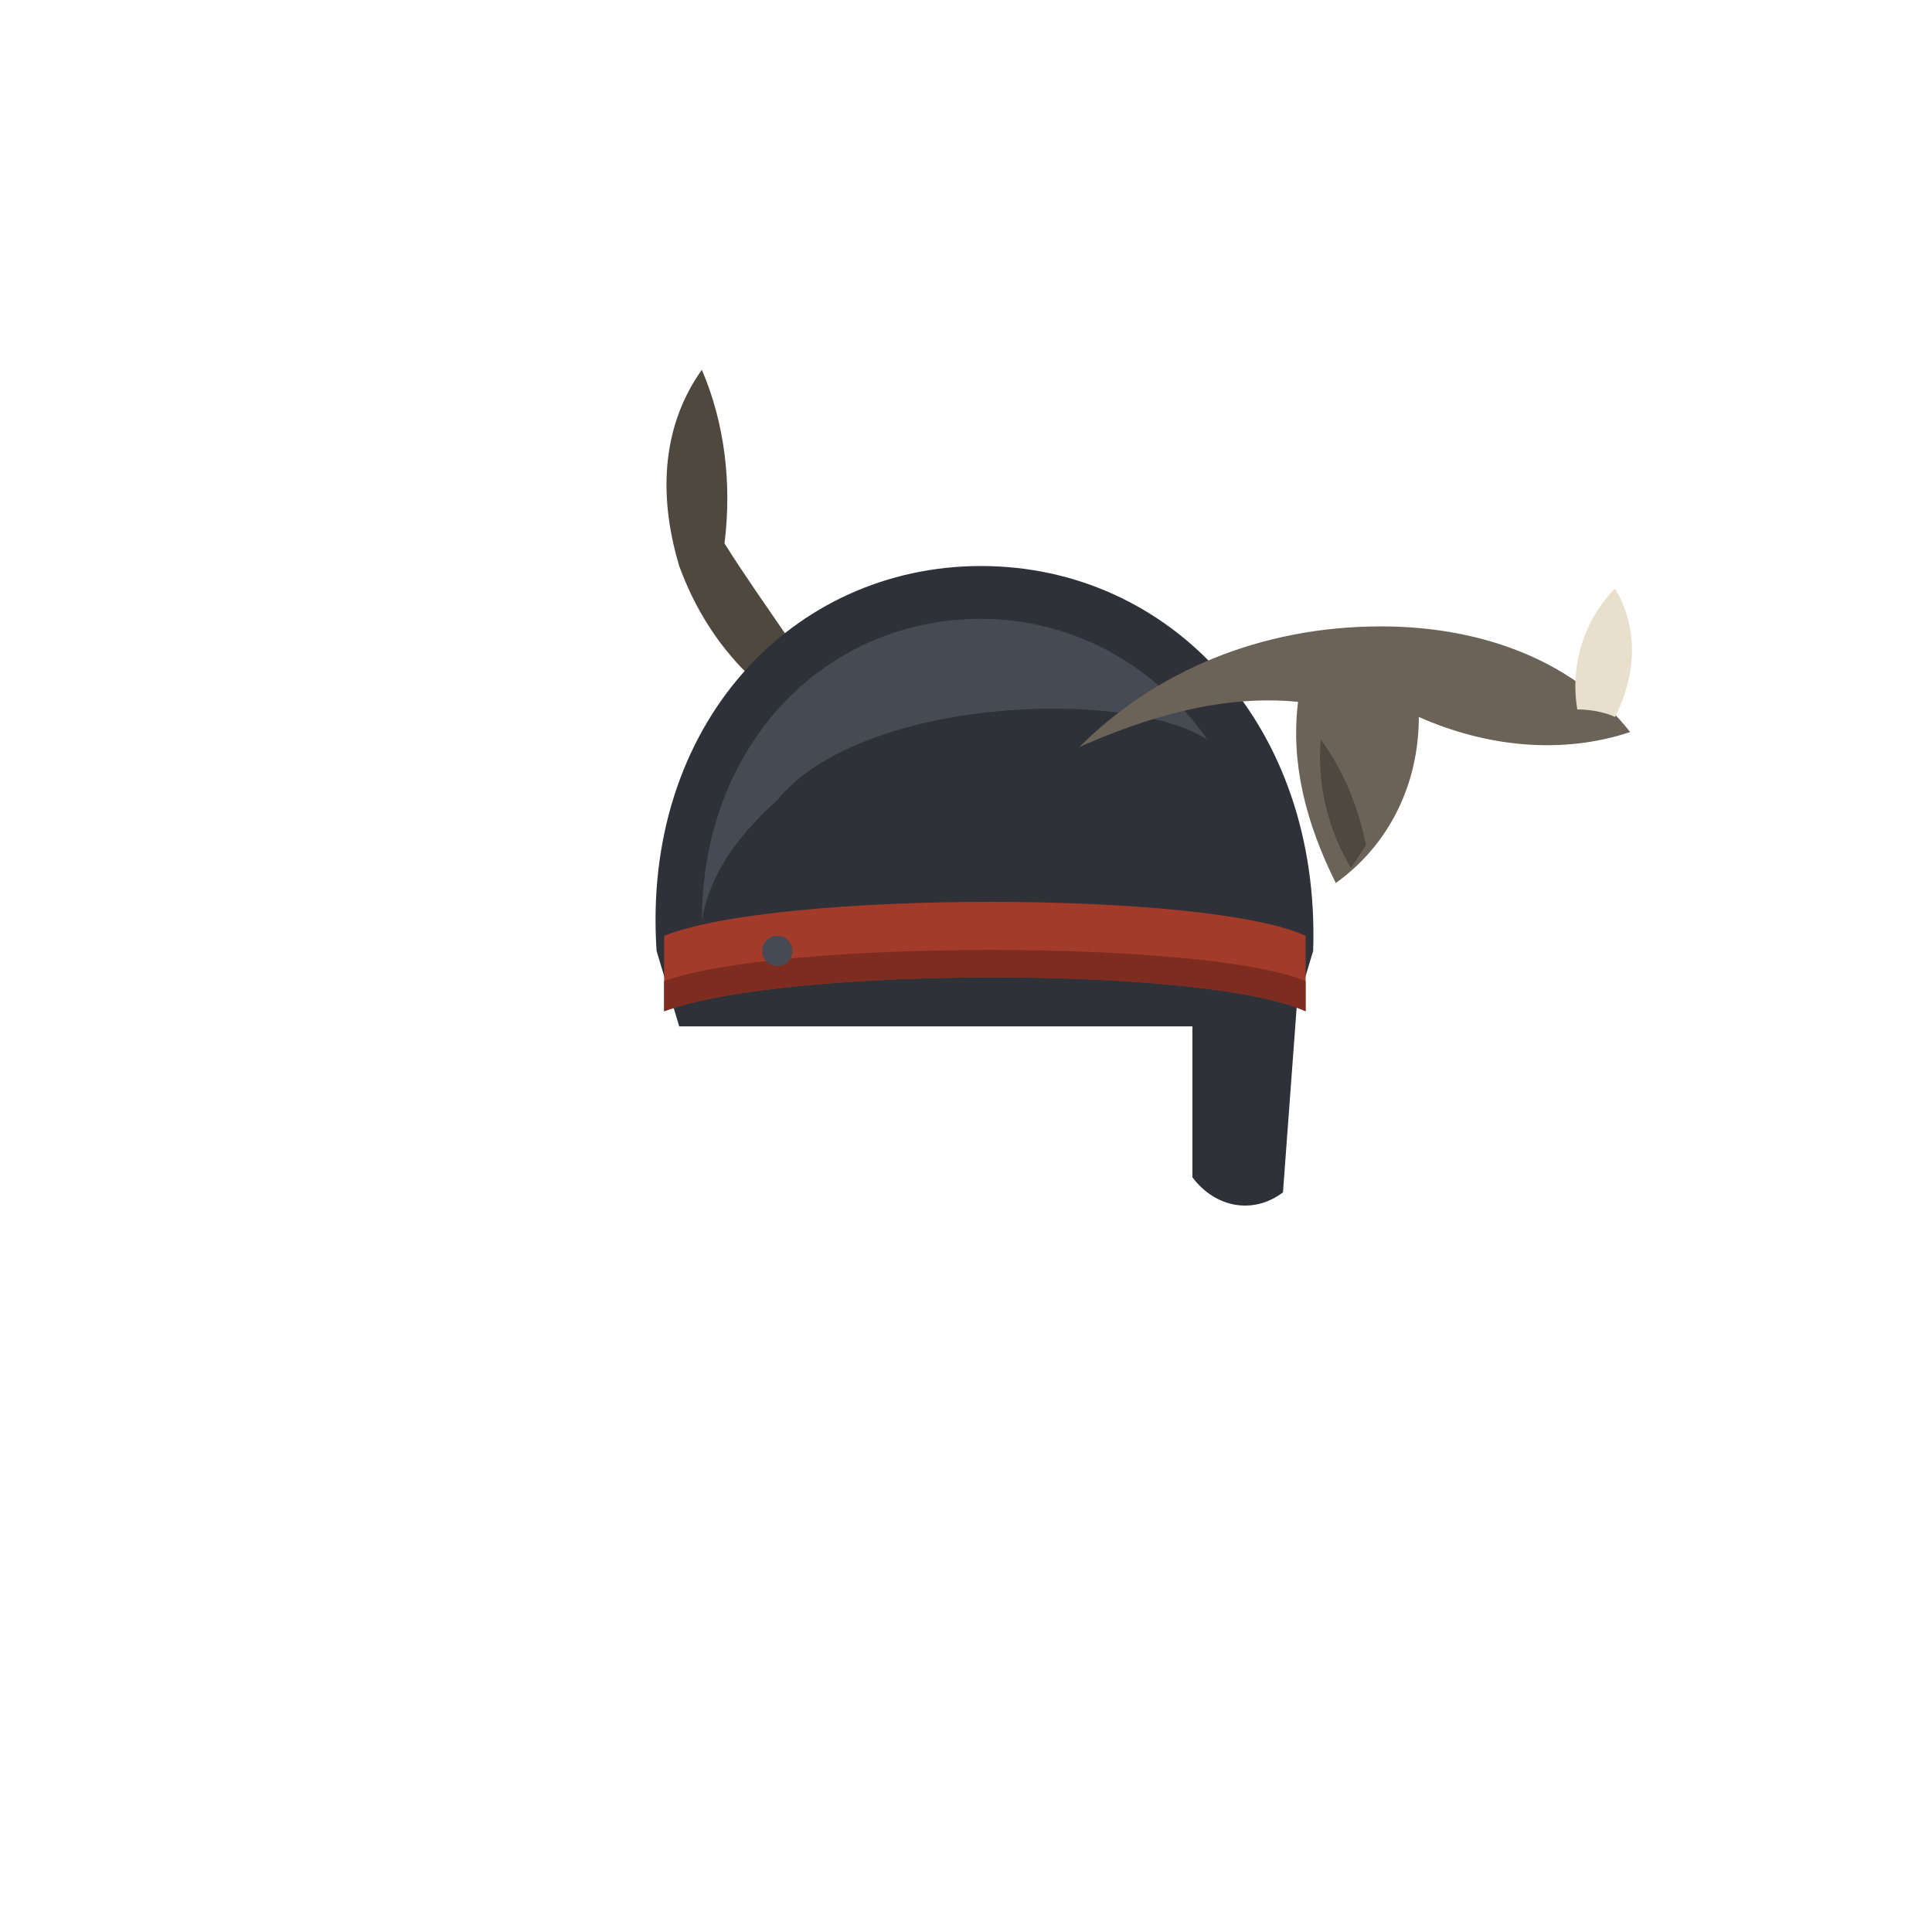
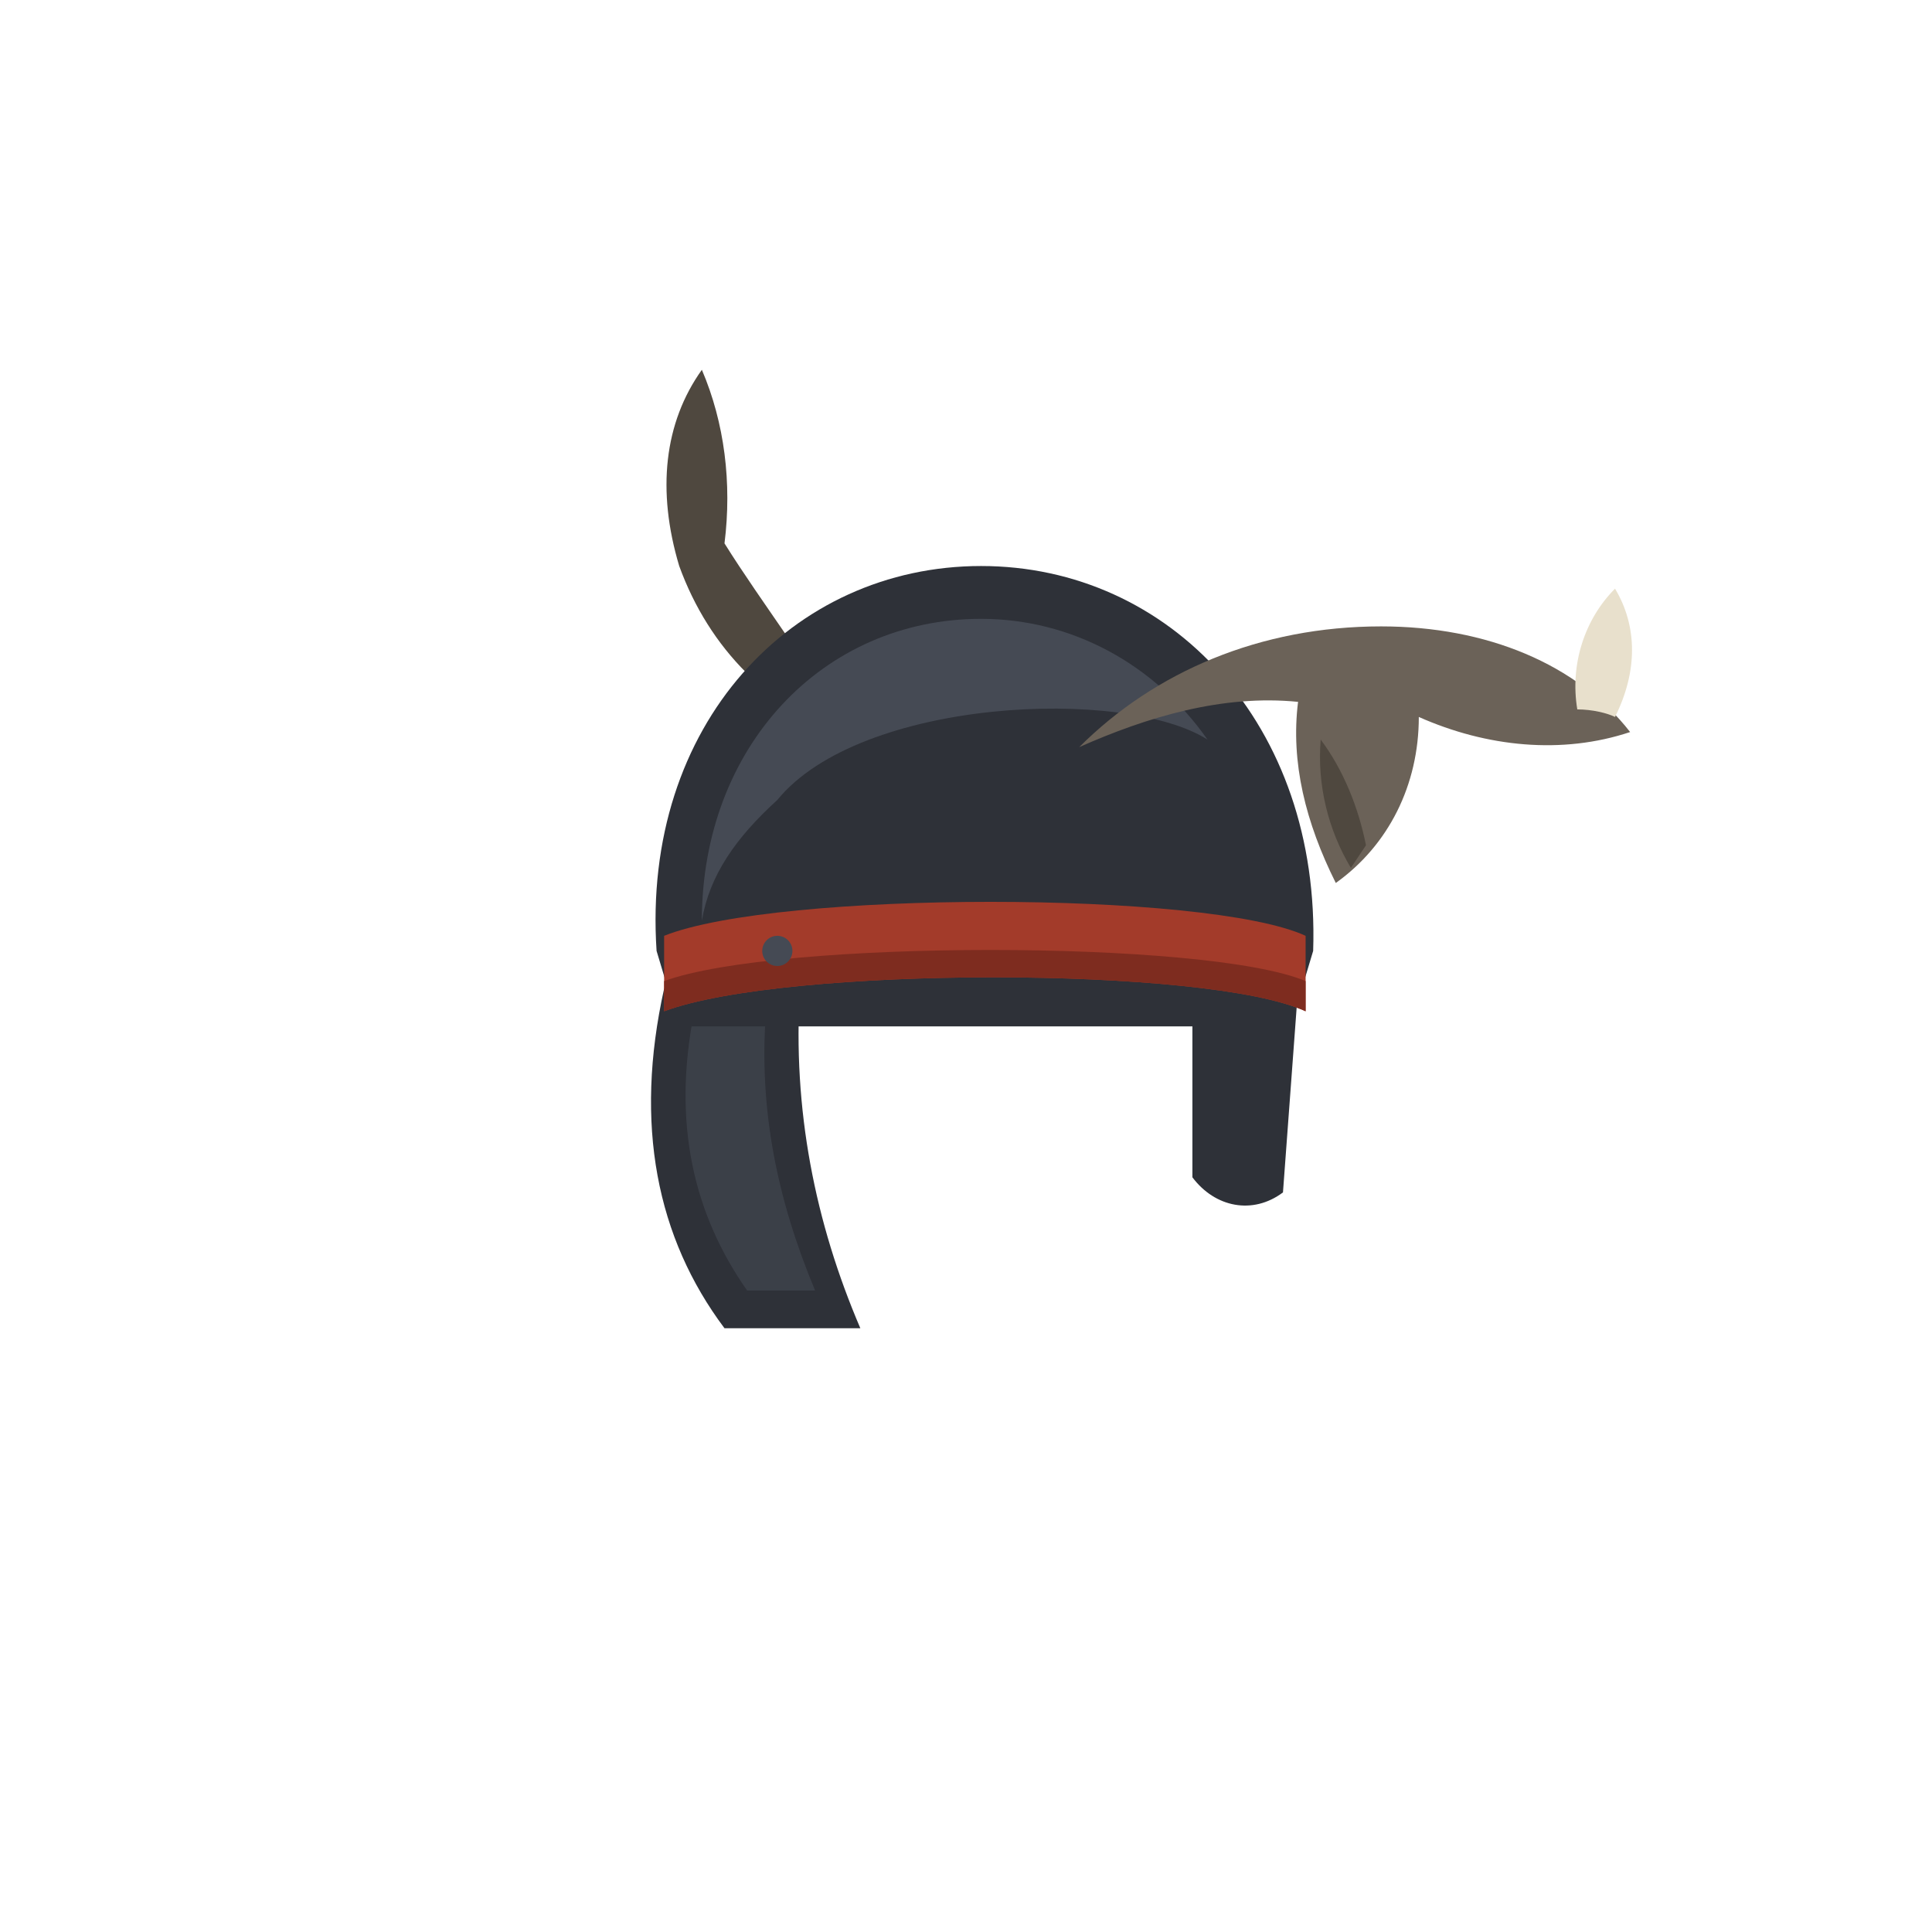
<svg xmlns="http://www.w3.org/2000/svg" viewBox="0 0 512 512" width="512" height="512">
  <path d="M226 196 C204 188 188 172 180 150 C174 130 176 112 186 98 C192 112 194 128 192 144 C202 160 216 178 226 196 Z" fill="#4F483F" />
+   <path d="M176 262 C168 298 174 328 192 352 L228 352 C216 324 210 294 212 262 Z" fill="#2E3138" />
+   <path d="M184 268 C178 298 184 322 198 342 L216 342 C206 318 201 294 203 268 Z" fill="#454A54" opacity="0.6" />
  <path d="M174 252 C170 192 210 150 260 150 C310 150 350 192 348 252 L342 272 L180 272 Z" fill="#2E3138" />
  <path d="M186 244 C186 198 218 164 260 164 C284 164 306 176 320 196 C298 182 228 185 206 212 C195 222 188 232 186 244 Z" fill="#454A54" />
  <path d="M316 262 L344 262 L340 316 C332 322 322 320 316 312 Z" fill="#2E3138" />
  <path d="M286 198 C306 178 334 166 366 166 C394 166 418 176 432 194 C414 200 394 198 376 190 C376 208 368 224 354 234 C346 218 342 202 344 186 C324 184 304 190 286 198 Z" fill="#6B6258" />
  <path d="M428 190 C434 178 434 166 428 156 C420 164 416 176 418 188 C422 188 426 189 428 190 Z" fill="#E8E0CC" />
  <path d="M358 230 C352 220 349 208 350 196 C356 204 360 214 362 224 Z" fill="#4F483F" />
  <path d="M176 248 C206 236 320 236 346 248 L346 268 C320 256 208 256 176 268 Z" fill="#A33B2A" />
  <path d="M176 260 C206 249 320 249 346 260 L346 268 C320 256 208 256 176 268 Z" fill="#7E2C1F" />
  <circle cx="206" cy="252" r="4" fill="#454A54" />
</svg>
